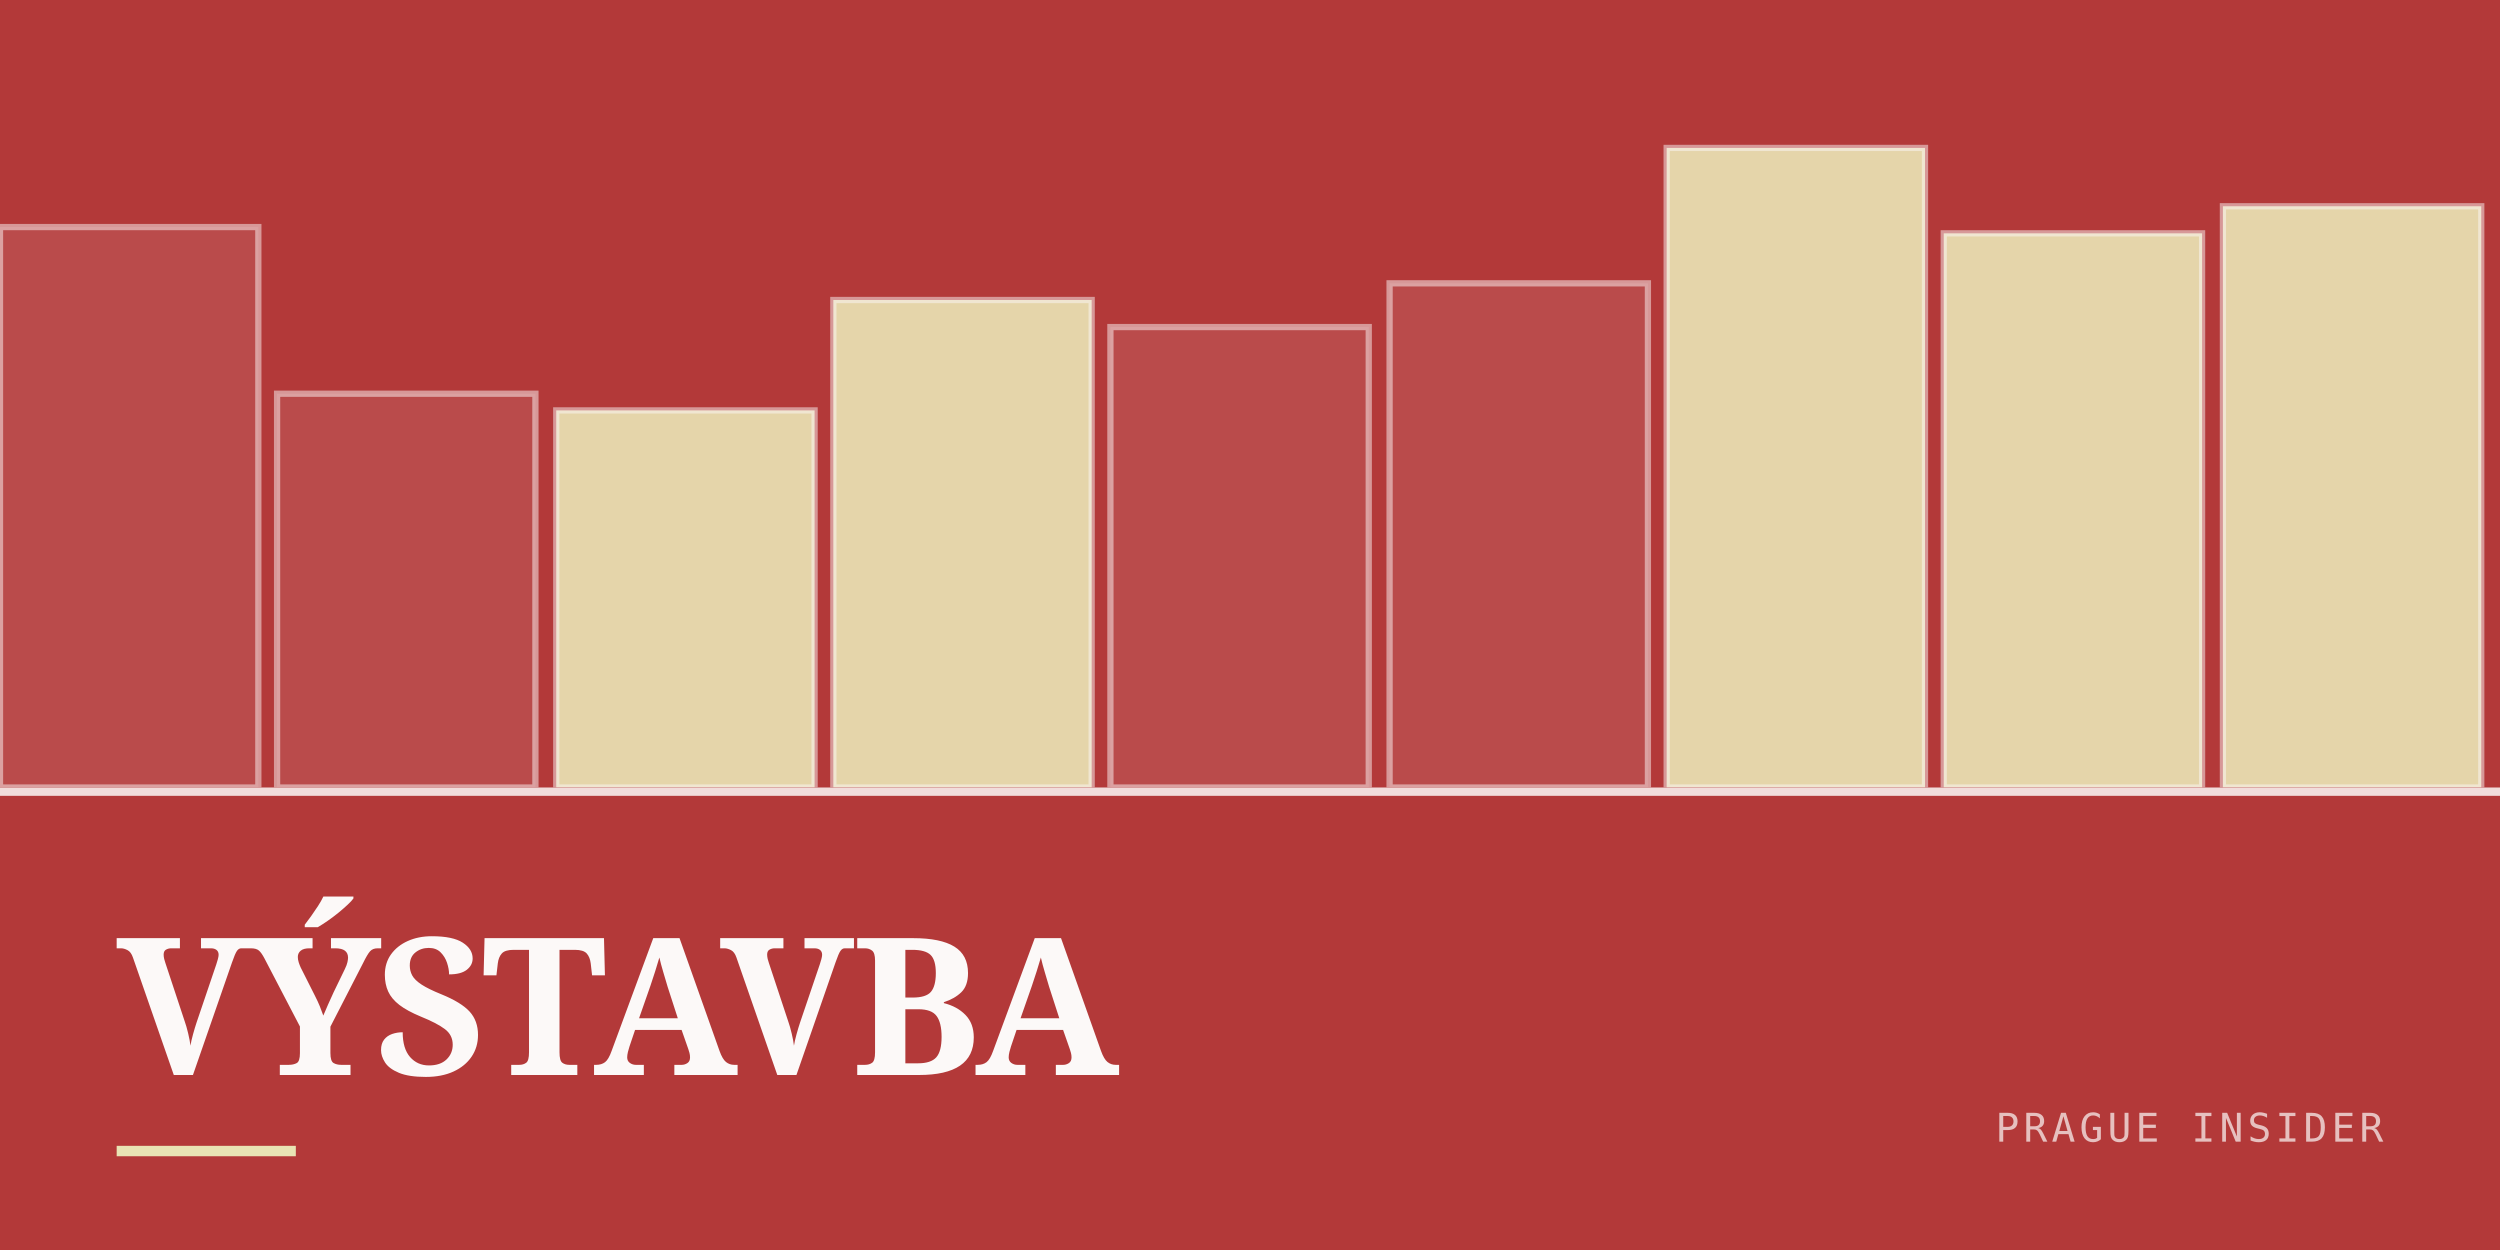
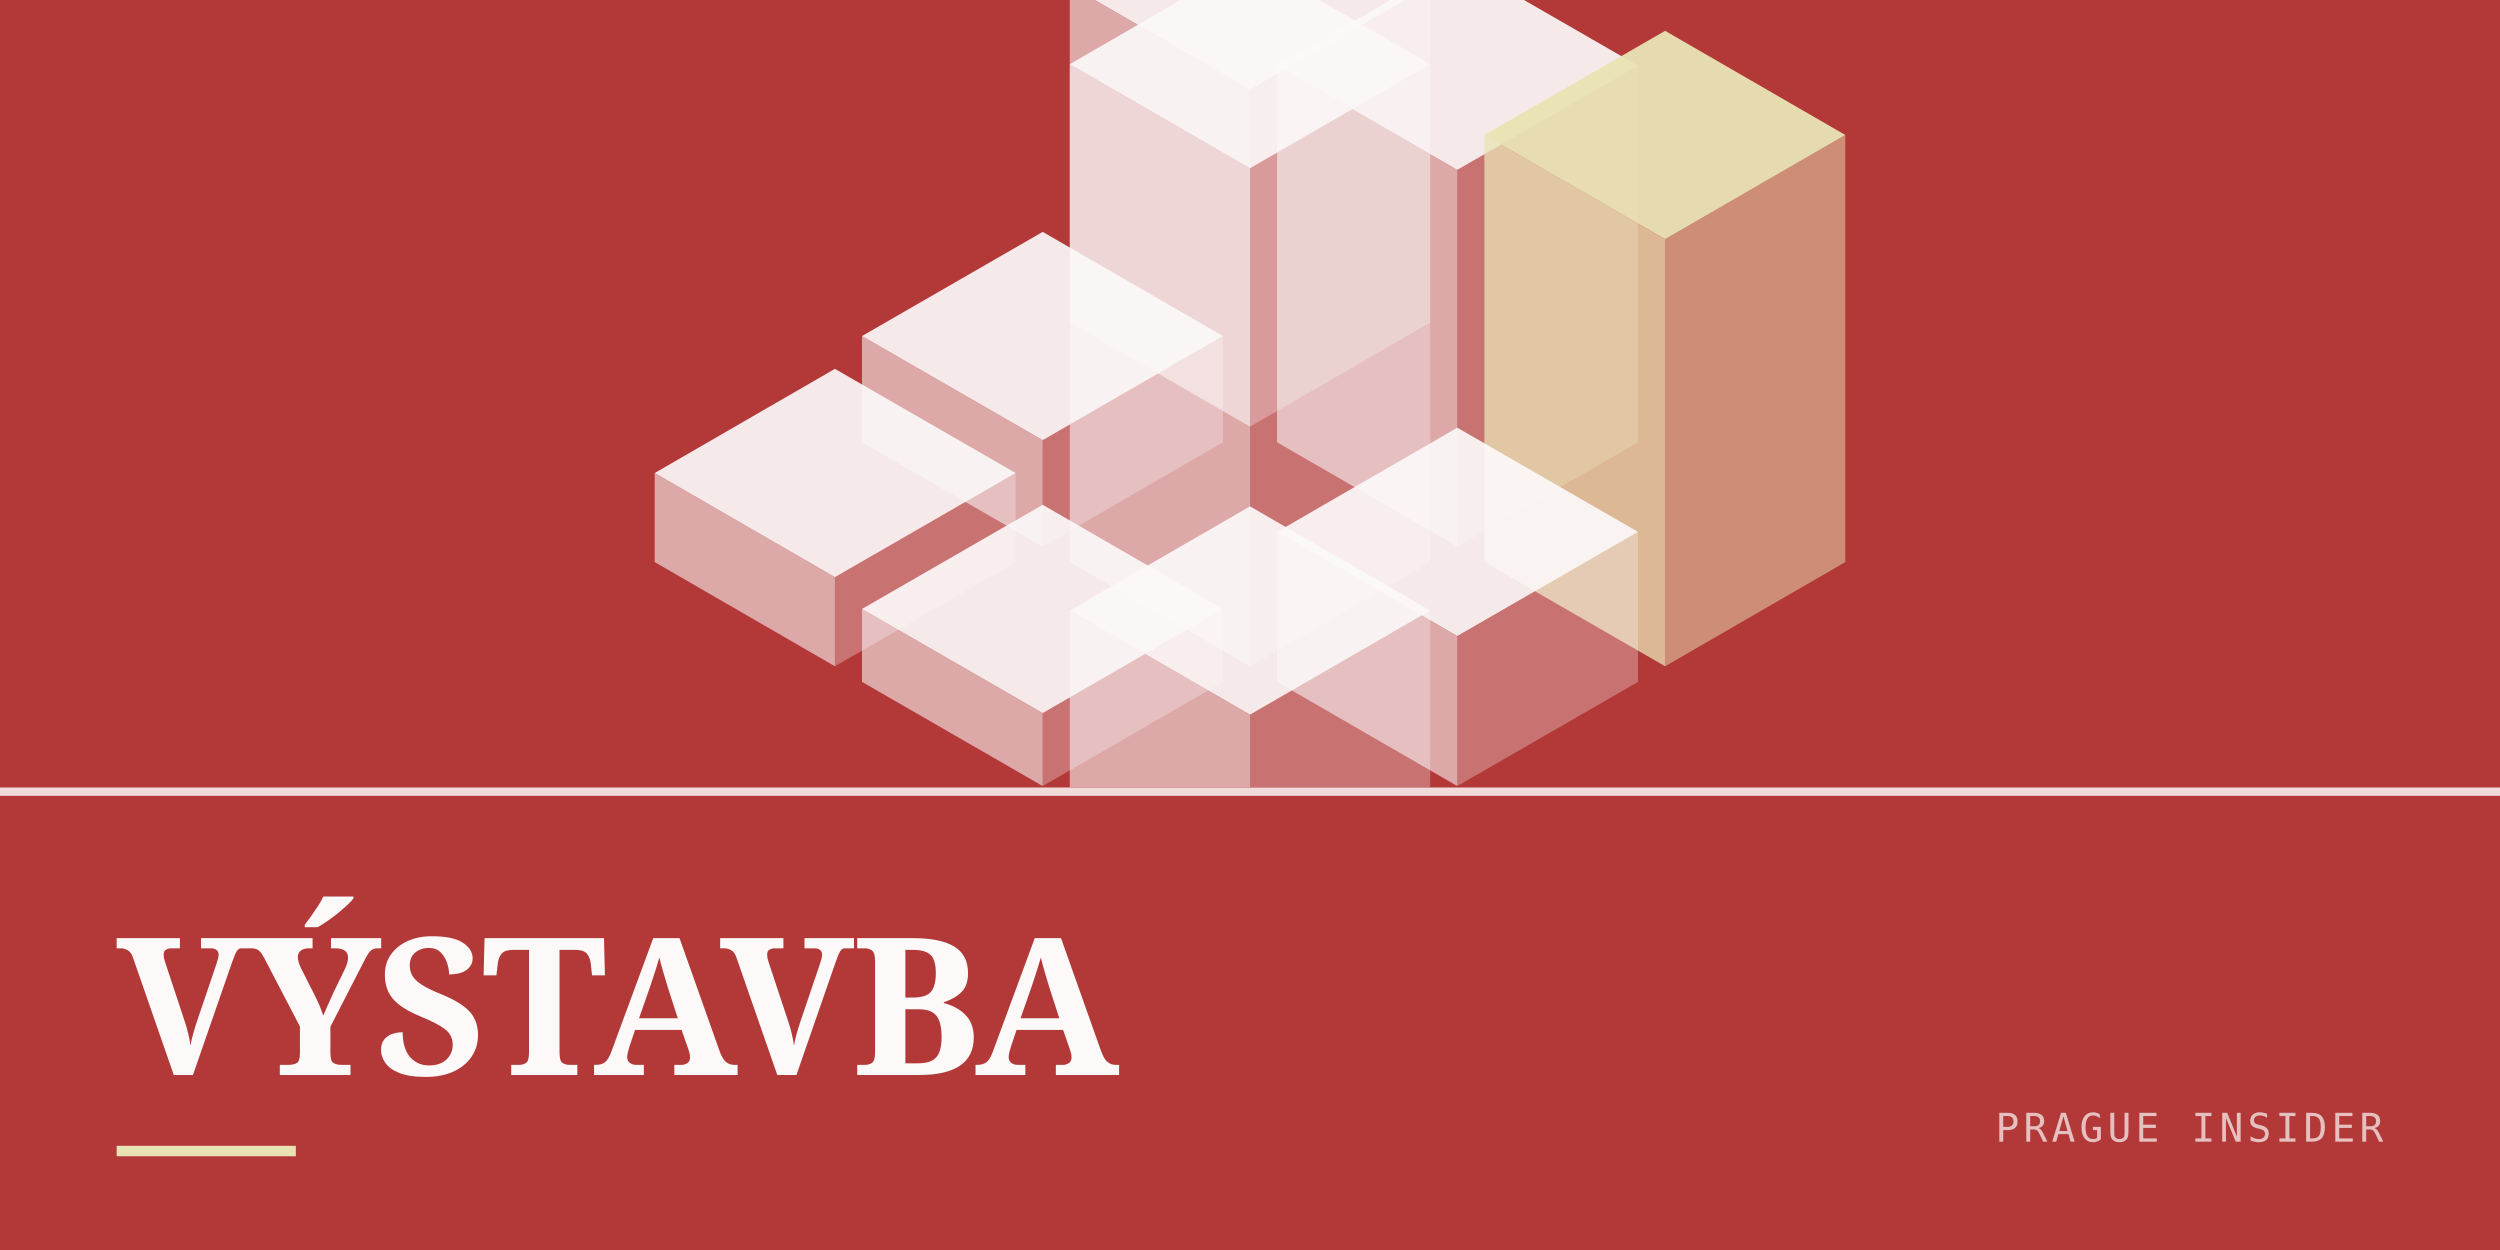
<svg xmlns="http://www.w3.org/2000/svg" viewBox="0 0 1200 600" width="1200" height="600" role="img" aria-label="Výstavba">
  <defs>
-     <clipPath id="band-387068906">
+     <clipPath id="band-development-hero">
      <rect x="0" y="0" width="1200" height="378" />
    </clipPath>
  </defs>
  <rect width="1200" height="600" fill="#B33939" />
-   <g clip-path="url(#band-387068906)">
-     <rect x="0" y="109" width="124" height="269" fill="#fcf9f8" fill-opacity="0.1" stroke="#fcf9f8" stroke-width="3" stroke-opacity="0.5" />
-     <rect x="133" y="189" width="124" height="189" fill="#fcf9f8" fill-opacity="0.1" stroke="#fcf9f8" stroke-width="3" stroke-opacity="0.5" />
-     <rect x="267" y="197" width="124" height="181" fill="#E9E3B4" fill-opacity="0.92" stroke="#fcf9f8" stroke-width="3" stroke-opacity="0.5" />
-     <rect x="400" y="144" width="124" height="234" fill="#E9E3B4" fill-opacity="0.92" stroke="#fcf9f8" stroke-width="3" stroke-opacity="0.5" />
-     <rect x="533" y="157" width="124" height="221" fill="#fcf9f8" fill-opacity="0.1" stroke="#fcf9f8" stroke-width="3" stroke-opacity="0.5" />
-     <rect x="667" y="136" width="124" height="242" fill="#fcf9f8" fill-opacity="0.1" stroke="#fcf9f8" stroke-width="3" stroke-opacity="0.5" />
-     <rect x="800" y="71" width="124" height="307" fill="#E9E3B4" fill-opacity="0.92" stroke="#fcf9f8" stroke-width="3" stroke-opacity="0.5" />
-     <rect x="933" y="112" width="124" height="266" fill="#E9E3B4" fill-opacity="0.92" stroke="#fcf9f8" stroke-width="3" stroke-opacity="0.5" />
-     <rect x="1067" y="99" width="124" height="279" fill="#E9E3B4" fill-opacity="0.92" stroke="#fcf9f8" stroke-width="3" stroke-opacity="0.5" />
+   <g clip-path="url(#band-development-hero)">
+     <g transform="translate(600.0 104.8) scale(2.5)">
+       <polygon points="-34.6,20.0 0.0,40.0 0.0,-9.6 -34.6,-29.6" fill="#fcf9f8" fill-opacity="0.58" />
+       <polygon points="0.0,40.0 34.6,20.0 34.6,-29.6 0.0,-9.6" fill="#fcf9f8" fill-opacity="0.3" />
+       <polygon points="0.0,-49.6 34.6,-29.6 0.0,-9.6 -34.6,-29.6" fill="#fcf9f8" fill-opacity="0.92" />
+       <polygon points="-74.5,43.0 -39.8,63.0 -39.8,42.6 -74.5,22.6" fill="#fcf9f8" fill-opacity="0.58" />
+       <polygon points="-39.8,63.0 -5.2,43.0 -5.2,22.6 -39.8,42.6" fill="#fcf9f8" fill-opacity="0.3" />
+       <polygon points="-39.8,2.6 -5.2,22.6 -39.8,42.6 -74.5,22.6" fill="#fcf9f8" fill-opacity="0.92" />
+       <polygon points="-114.3,66.0 -79.7,86.0 -79.7,68.9 -114.3,48.9" fill="#fcf9f8" fill-opacity="0.58" />
+       <polygon points="-79.7,86.0 -45.0,66.0 -45.0,48.9 -79.7,68.9" fill="#fcf9f8" fill-opacity="0.3" />
+       <polygon points="-79.7,28.9 -45.0,48.9 -79.7,68.9 -114.3,48.9" fill="#fcf9f8" fill-opacity="0.92" />
+       <polygon points="5.2,43.0 39.8,63.0 39.8,-9.3 5.2,-29.3" fill="#fcf9f8" fill-opacity="0.58" />
+       <polygon points="39.8,63.0 74.5,43.0 74.5,-29.3 39.8,-9.3" fill="#fcf9f8" fill-opacity="0.3" />
+       <polygon points="39.8,-49.3 74.5,-29.3 39.8,-9.3 5.2,-29.3" fill="#fcf9f8" fill-opacity="0.92" />
+       <polygon points="-34.6,66.0 0.0,86.0 0.0,-24.7 -34.6,-44.7" fill="#fcf9f8" fill-opacity="0.58" />
+       <polygon points="0.0,86.0 34.6,66.0 34.6,-44.7 0.0,-24.7" fill="#fcf9f8" fill-opacity="0.3" />
+       <polygon points="0.0,-64.7 34.6,-44.7 0.0,-24.7 -34.6,-44.7" fill="#fcf9f8" fill-opacity="0.92" />
+       <polygon points="-74.5,89.0 -39.8,109.0 -39.8,95.0 -74.5,75.0" fill="#fcf9f8" fill-opacity="0.58" />
+       <polygon points="-39.8,109.0 -5.2,89.0 -5.2,75.0 -39.8,95.0" fill="#fcf9f8" fill-opacity="0.3" />
+       <polygon points="-39.8,55.0 -5.2,75.0 -39.8,95.0 -74.5,75.0" fill="#fcf9f8" fill-opacity="0.92" />
+       <polygon points="45.0,66.0 79.7,86.0 79.7,4.0 45.0,-16.0" fill="#E9E3B4" fill-opacity="0.75" />
+       <polygon points="79.7,86.0 114.3,66.0 114.3,-16.0 79.7,4.0" fill="#E9E3B4" fill-opacity="0.5" />
+       <polygon points="79.7,-36.0 114.3,-16.0 79.7,4.0 45.0,-16.0" fill="#E9E3B4" fill-opacity="0.95" />
+       <polygon points="5.2,89.0 39.8,109.0 39.8,80.2 5.2,60.2" fill="#fcf9f8" fill-opacity="0.58" />
+       <polygon points="39.8,109.0 74.5,89.0 74.5,60.2 39.8,80.2" fill="#fcf9f8" fill-opacity="0.3" />
+       <polygon points="39.8,40.2 74.5,60.2 39.8,80.2 5.2,60.2" fill="#fcf9f8" fill-opacity="0.92" />
+       <polygon points="-34.6,112.0 0.0,132.0 0.0,95.3 -34.6,75.3" fill="#fcf9f8" fill-opacity="0.58" />
+       <polygon points="0.0,132.0 34.6,112.0 34.6,75.3 0.0,95.3" fill="#fcf9f8" fill-opacity="0.3" />
+       <polygon points="0.0,55.3 34.6,75.3 0.0,95.3 -34.6,75.3" fill="#fcf9f8" fill-opacity="0.92" />
+     </g>
  </g>
  <rect x="0" y="378" width="1200" height="222" fill="#B33939" />
  <rect x="0" y="378" width="1200" height="4" fill="#fcf9f8" opacity="0.85" />
  <text x="56" y="516" font-family="'Source Serif 4 Variable', 'Source Serif 4', Georgia, serif" font-size="92" font-weight="700" fill="#fcf9f8" letter-spacing="-1">VÝSTAVBA</text>
  <rect x="56" y="550" width="86" height="5" fill="#E9E3B4" />
  <text x="1144" y="548" text-anchor="end" font-family="'JetBrains Mono', ui-monospace, monospace" font-size="19" letter-spacing="2" fill="#fcf9f8" opacity="0.7">PRAGUE INSIDER</text>
</svg>
